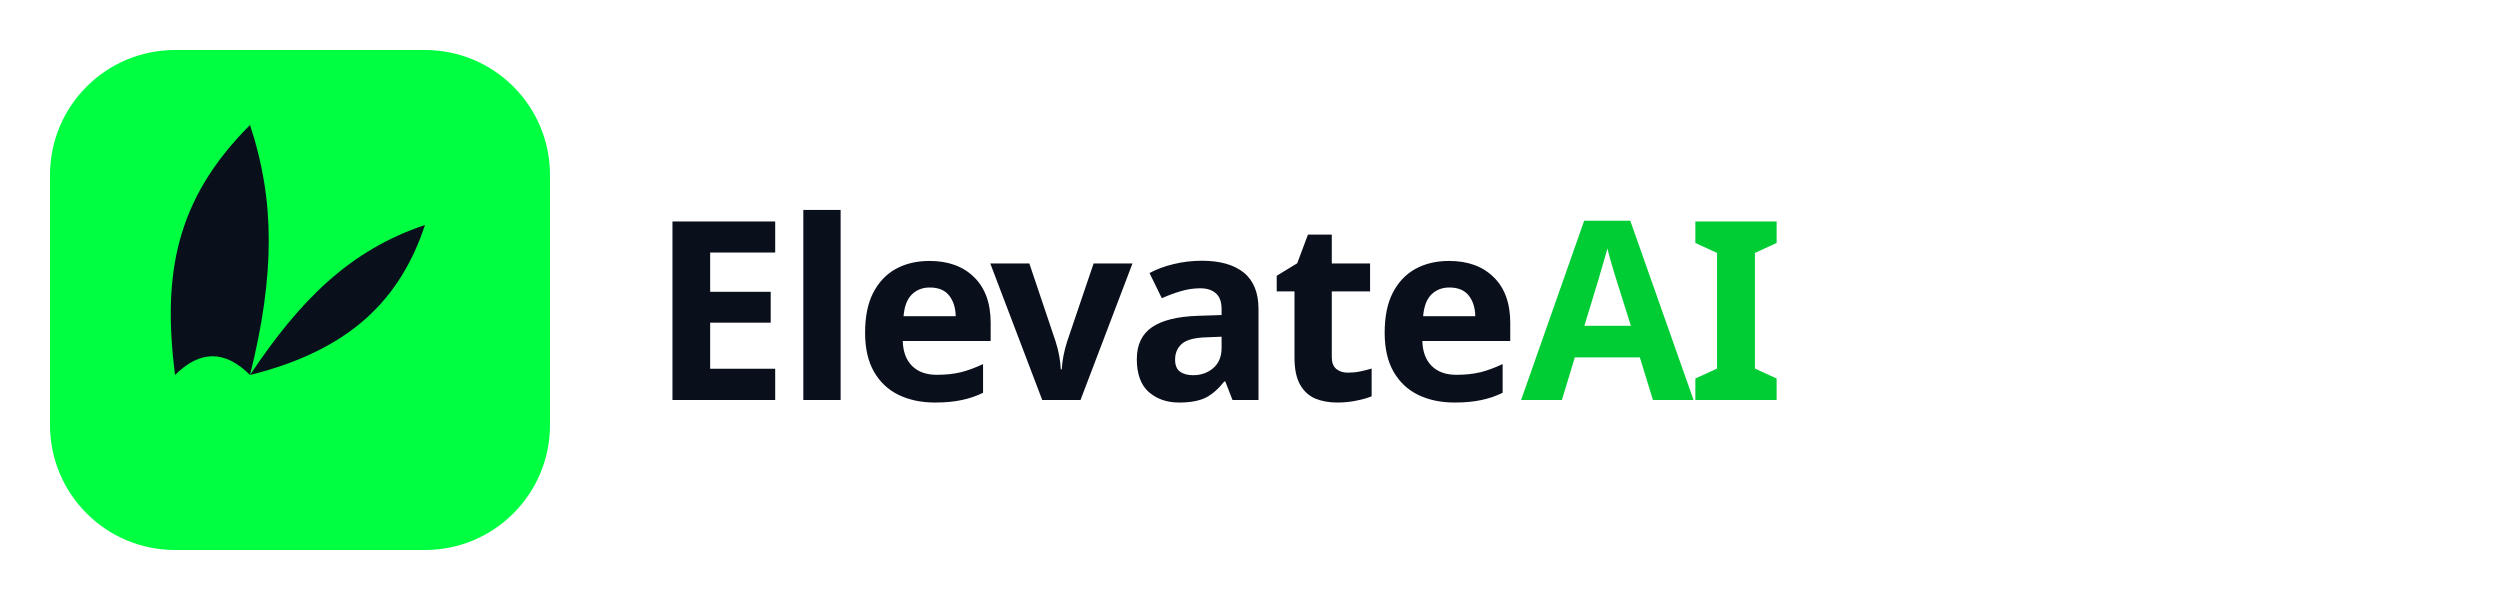
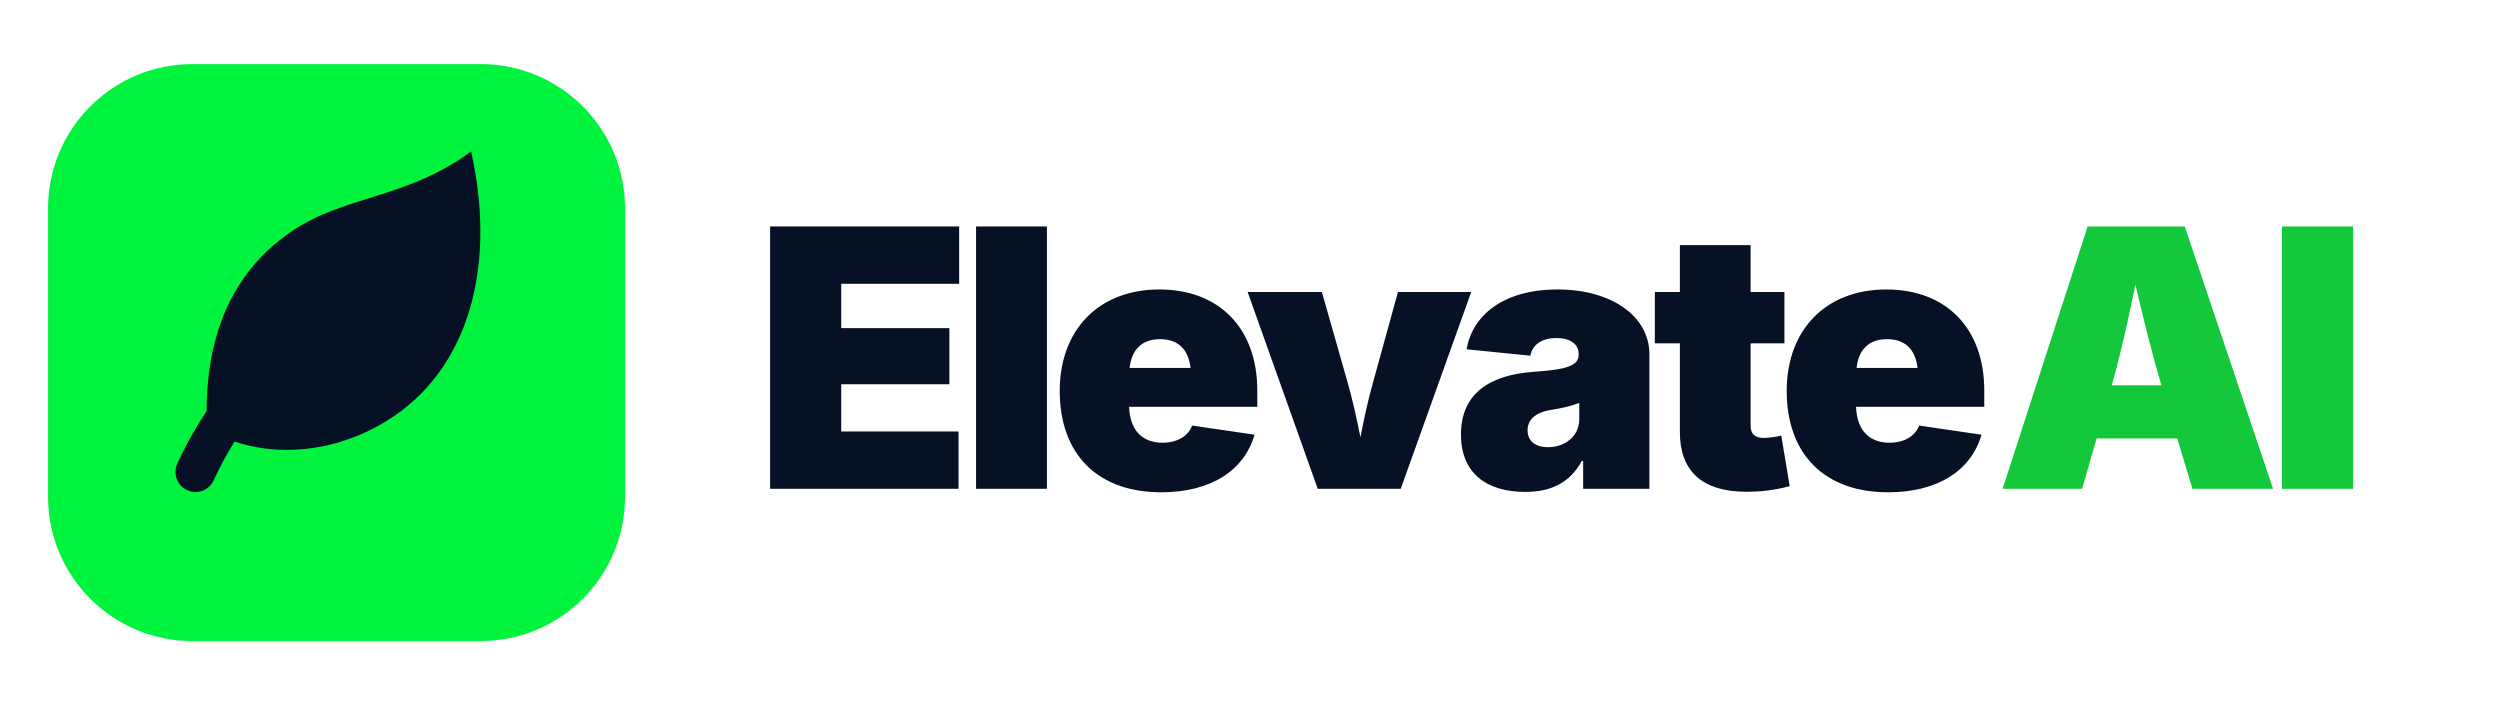
- <svg xmlns="http://www.w3.org/2000/svg" viewBox="0 0 200 48" fill="none">
-   <rect width="40" height="40" x="4" y="4" rx="10" fill="#00FF41" />
-   <path d="M14 30 C13 22 14 16 20 10 C22 16 22 22 20 30 C18 28 16 28 14 30Z" fill="#0A0F1C" />
-   <path d="M20 30 C24 24 28 20 34 18 C32 24 28 28 20 30Z" fill="#0A0F1C" />
-   <text x="52" y="32" font-family="'Plus Jakarta Sans', system-ui, sans-serif" font-size="20" font-weight="800" fill="#0A0F1C" letter-spacing="-0.5">Elevate<tspan fill="#00CC34">AI</tspan>
+ <svg xmlns="http://www.w3.org/2000/svg" viewBox="0 0 312 88" fill="none">
+   <rect x="6" y="8" width="72" height="72" rx="18" fill="#00F33D" />
+   <path d="M26 56C24.9 44.1 27.9 34.6 36.5 28.8C43 24.4 50.8 24.8 58.8 18.9C62.2 34.2 58 47.3 47.1 53.2C40.1 57 33 56.7 28.2 54.7L26 56Z" fill="#071126" />
+   <path d="M24.4 58.9C28.8 49.3 36.1 42.1 46.2 36.9" stroke="#071126" stroke-width="5" stroke-linecap="round" />
+   <text x="94" y="61" font-family="Inter, 'Plus Jakarta Sans', system-ui, -apple-system, BlinkMacSystemFont, 'Segoe UI', sans-serif" font-size="45" font-weight="850" fill="#071126" letter-spacing="-2">Elevate<tspan fill="#13C93B">AI</tspan>
  </text>
</svg>
